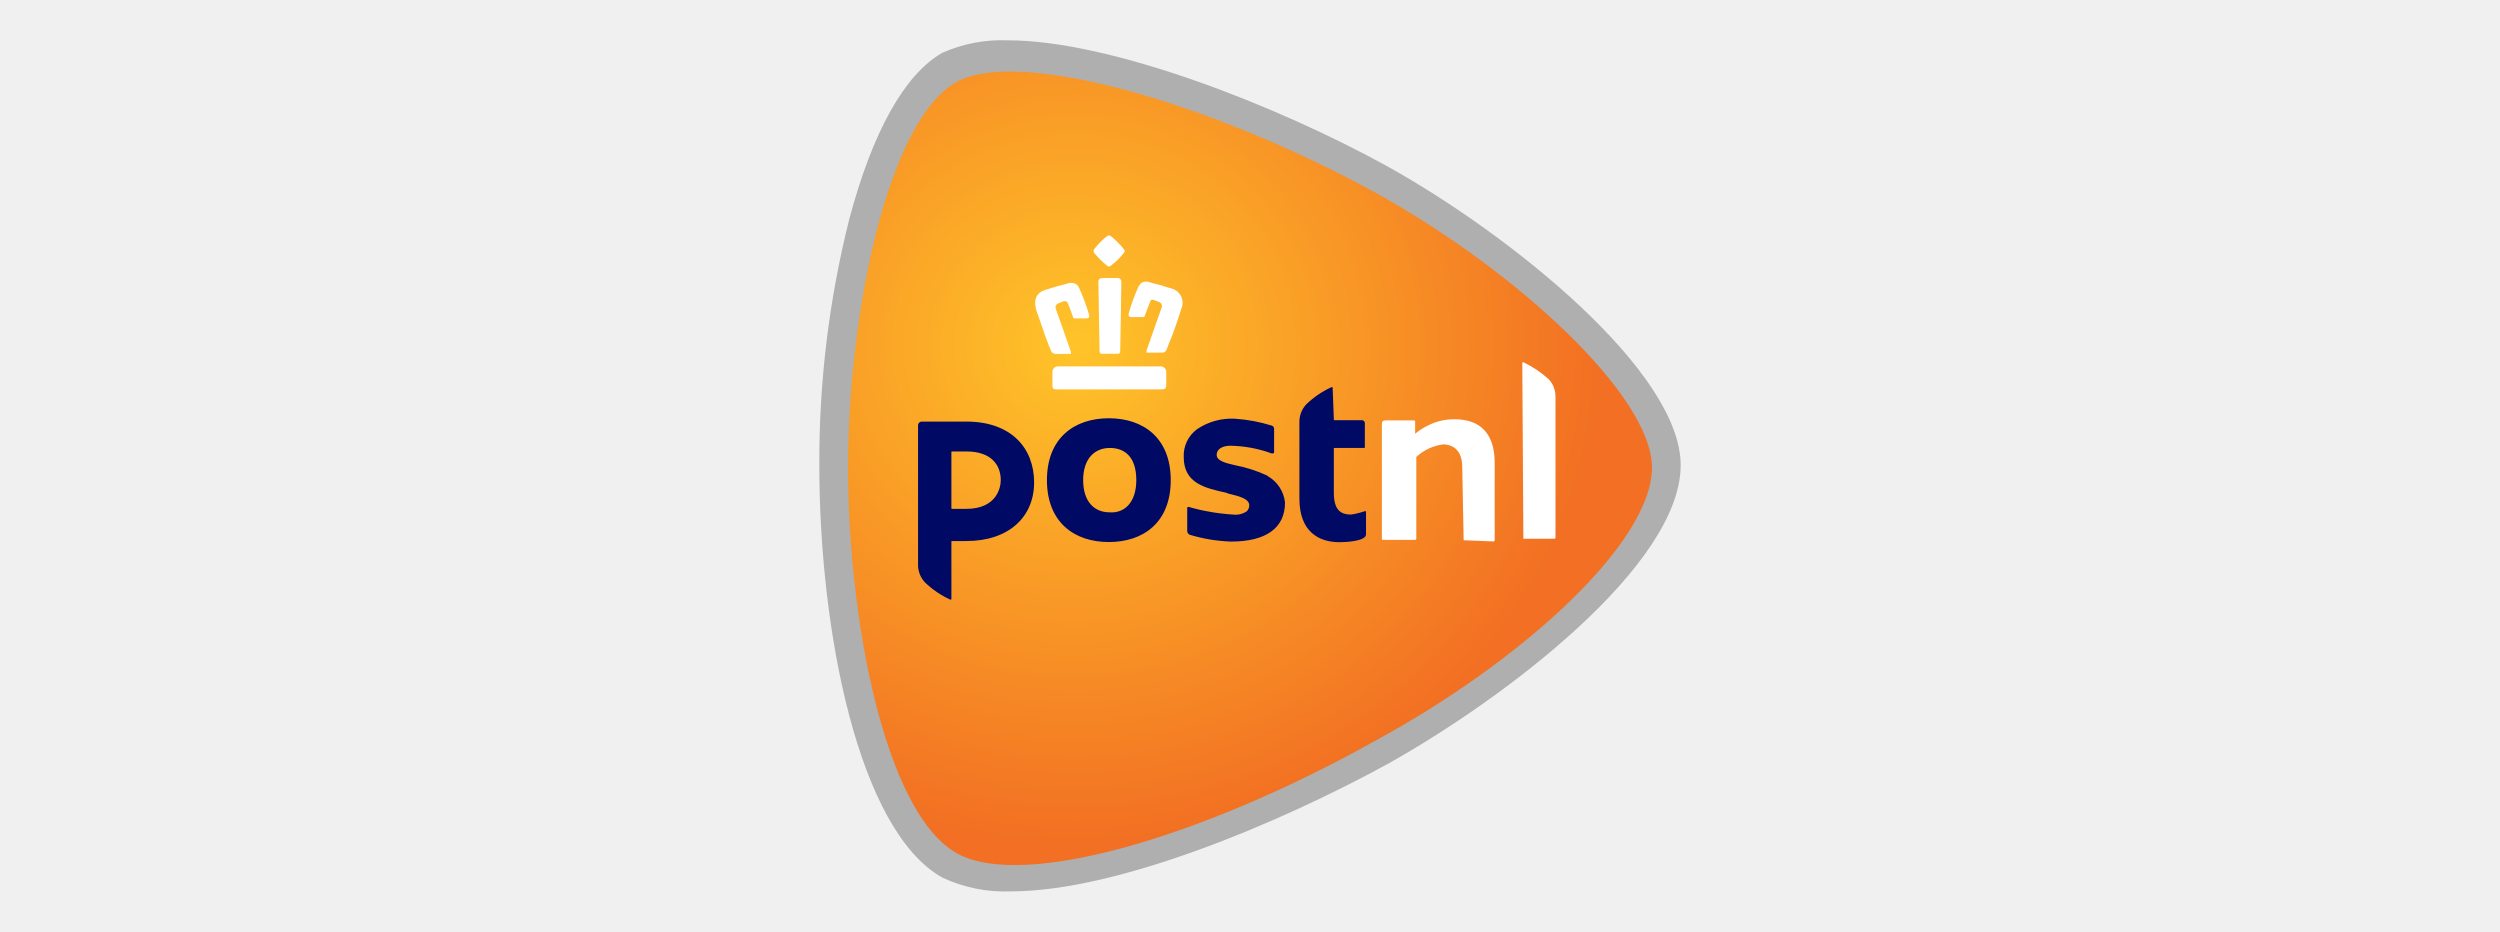
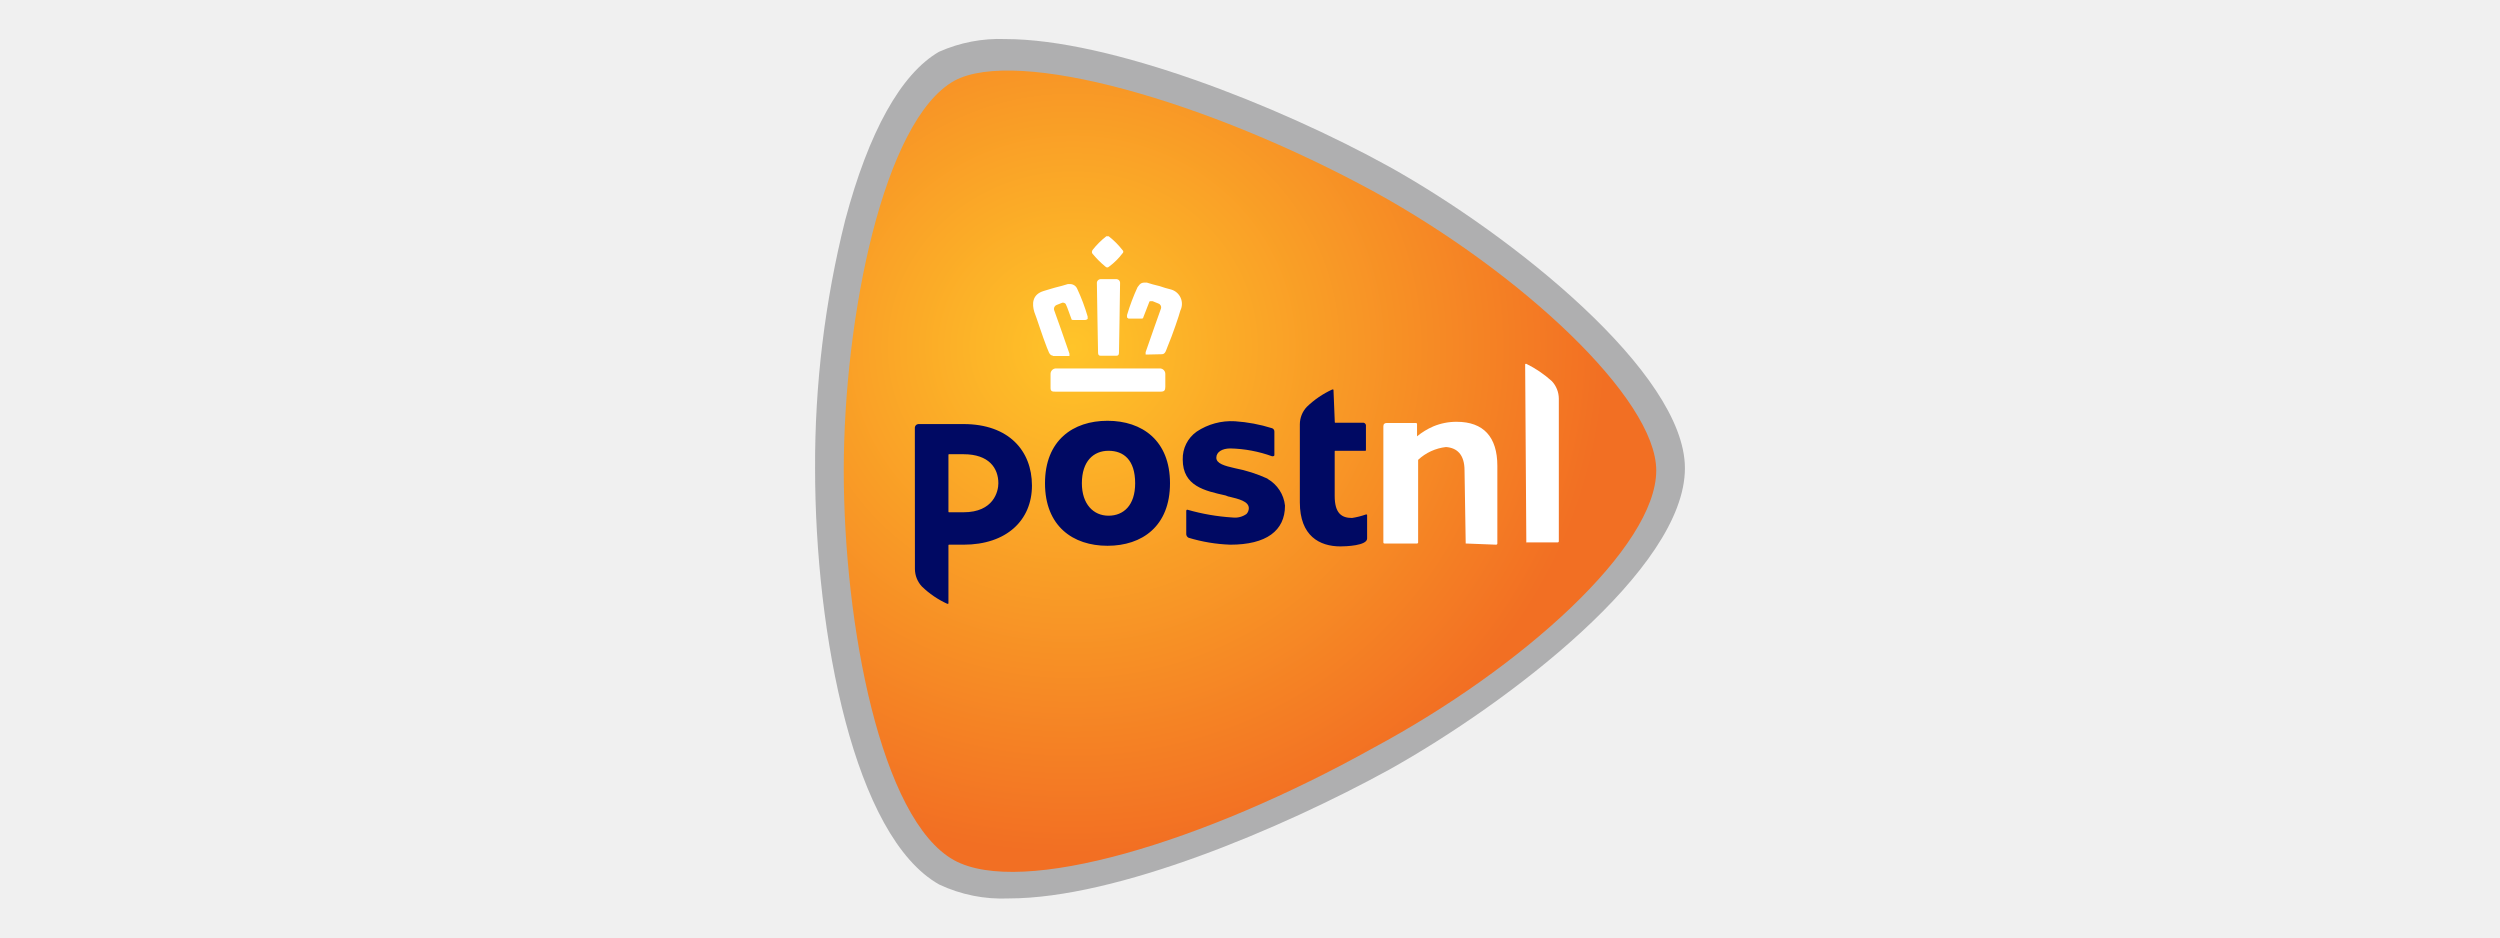
- <svg xmlns="http://www.w3.org/2000/svg" viewBox="0 0 323.13 120.41">
+ <svg xmlns="http://www.w3.org/2000/svg" viewBox="0 0 320 120">
  <defs>
    <style>.a{fill:none;}.b{fill:#afafb0;}.c{fill:url(#a);}.d{fill:#fff;}.e{fill:#000963;}</style>
-     <radialGradient id="a" cx="-282.02" cy="-726.28" r="17.2" gradientTransform="matrix(3.97, -0.09, -0.09, -3.77, 1193.18, -2718.81)" gradientUnits="userSpaceOnUse">
+     <radialGradient id="a" cx="-283.59" cy="-726.48" r="17.2" gradientTransform="matrix(3.97, -0.09, -0.09, -3.77, 1197.81, -2719.93)" gradientUnits="userSpaceOnUse">
      <stop offset="0" stop-color="#ffc429" />
      <stop offset="1" stop-color="#f26f23" />
    </radialGradient>
  </defs>
-   <rect class="a" width="323.13" height="120.41" />
-   <path class="b" d="M130.24,5.21c13.36,0,34.89,8.46,49.14,16.32,15.73,8.76,37.85,26.43,37.85,38.6,0,12.92-22.71,30.14-37.85,38.6-13.81,7.57-34.89,16.48-48.69,16.48a19,19,0,0,1-8.91-1.79c-10.84-6.08-15.88-31.91-15.88-53.29a128.15,128.15,0,0,1,3.86-31.77c3-11.28,7.12-18.7,12-21.52a19,19,0,0,1,8.46-1.63" />
-   <path class="c" d="M213.52,60.43c0-9.21-17.37-25.39-35.92-35.63-21.53-11.73-45.87-18.56-53.89-14.25-9.06,5-14.1,30.28-14.1,49.88s4.75,44.68,14.1,49.88c8.61,4.75,31.92-2.23,53.74-14.4,19-10.25,36.07-25.68,36.07-35.48" />
-   <path class="d" d="M189.18,69.78,189,60.43c0-2.08-1-2.9-2.38-3a6.23,6.23,0,0,0-3.56,1.63V69.63a.15.15,0,0,1-.15.15h-4.16a.14.14,0,0,1-.14-.15V54.79c0-.3.14-.45.44-.45h3.71a.15.15,0,0,1,.15.15c0,.52,0,1,0,1.57A8.54,8.54,0,0,1,185,54.79a7.49,7.49,0,0,1,3-.6c3.41,0,5.19,1.93,5.19,5.64v10s0,.15-.14.15l-3.86-.15m7.71,0h0l-.14-22.86c0-.15,0-.15.14-.15A13.81,13.81,0,0,1,200.16,49a3.27,3.27,0,0,1,.89,2.22V69.48a.15.15,0,0,1-.15.15h-4" />
-   <path class="e" d="M151.32,62.06c0,5.49-3.56,8-8,8s-8-2.53-8-8,3.56-8,8-8,8,2.53,8,8m-4.45,0c0-3-1.49-4.16-3.42-4.16S140,59.24,140,62.06s1.48,4.16,3.41,4.16C145.38,66.37,146.87,64.88,146.87,62.06Zm25.38-11.88c0-.14,0-.14-.15-.14a11.61,11.61,0,0,0-3.26,2.22,3.27,3.27,0,0,0-.89,2.23v9.95c0,4.3,2.52,5.64,5.19,5.64.67,0,3.4-.1,3.42-1V66.22c0-.15,0-.15-.15-.15a10.31,10.31,0,0,1-1.78.44c-1.34,0-2.23-.59-2.23-2.82V58.05c0-.15,0-.15.15-.15h3.71c.15,0,.15,0,.15-.14v-3a.4.4,0,0,0-.45-.45h-3.41c-.15,0-.15,0-.15-.15Zm-53.59,4.76a.48.48,0,0,1,.45-.45h5.79c5.79,0,8.76,3.41,8.76,7.87s-3.27,7.57-8.76,7.57h-1.78c-.15,0-.15,0-.15.15v7.27c0,.15,0,.15-.15.15a11.7,11.7,0,0,1-3.27-2.23,3.27,3.27,0,0,1-.89-2.22Zm10.69,7.12c0-1.93-1.19-3.71-4.45-3.71h-1.78c-.15,0-.15,0-.15.15v7.12c0,.15,0,.15.15.15h1.78c3.86,0,4.45-2.67,4.45-3.71Zm34.44-.59a17.92,17.92,0,0,0-4.16-1.34c-1.33-.3-2.37-.59-2.37-1.34s.74-1.18,1.78-1.18a16.42,16.42,0,0,1,5.34,1c.15,0,.3,0,.3-.15v-3a.43.43,0,0,0-.3-.45,20.62,20.62,0,0,0-4.75-.89,8,8,0,0,0-4.89,1.34A4.23,4.23,0,0,0,153,59.09c0,3.42,2.83,4,5.5,4.6.44.15.29.15.44.15,1.19.3,2.53.6,2.53,1.49a1.14,1.14,0,0,1-.3.74,2.57,2.57,0,0,1-1.78.44,26.84,26.84,0,0,1-5.79-1,.15.15,0,0,0-.15.15v3a.57.57,0,0,0,.3.45,20.88,20.88,0,0,0,5.34.89c4.6,0,7-1.78,7-5.05a4.48,4.48,0,0,0-2.23-3.41" />
-   <path class="d" d="M136.63,50.33c-.3,0-.6,0-.6-.44V48.11a.71.71,0,0,1,.74-.75H150a.71.71,0,0,1,.74.75v1.63c0,.44-.15.59-.6.59Zm11.87-4.75h-.3v-.29c.45-1.34,1.93-5.5,1.93-5.5a.54.54,0,0,0-.29-.74l-.75-.3H149c-.15,0-.3,0-.3.15-.3.74-.45,1.19-.74,1.93,0,.15-.15.15-.3.15h-1.48c-.15,0-.15,0-.3-.15v-.29A24,24,0,0,1,147.17,37c.14-.15.29-.59.89-.59h.29c.45.15,1,.3,1.64.44.44.15.89.3,1.48.45a1.91,1.91,0,0,1,1.19,2.67c-.15.6-1,3.12-1.64,4.6-.18.45-.27,1-.74,1Zm-6.09.15c-.29,0-.29-.3-.29-.44s-.15-7.87-.15-8.91a.48.48,0,0,1,.44-.45h2.08a.48.48,0,0,1,.45.45c0,1-.15,8.76-.15,8.91s0,.44-.3.44Zm-6.08,0c-.5-.06-.56-.68-.74-1-.6-1.48-1.34-3.86-1.64-4.6-.29-1-.29-2.23,1.19-2.67.45-.15,1-.3,1.49-.45s1.18-.29,1.63-.44h.3a1,1,0,0,1,.89.59,25.43,25.43,0,0,1,1.33,3.56V41a.52.52,0,0,1-.3.15H139c-.15,0-.3,0-.3-.15-.29-.74-.44-1.34-.74-1.93a.52.52,0,0,0-.3-.15h-.14l-.75.3a.54.54,0,0,0-.29.74s1.48,4.16,1.93,5.49v.3h-2.08Zm7-11.29c-.15,0-.12,0-.29-.14a11.42,11.42,0,0,1-1.63-1.63s-.15-.15,0-.45a9.68,9.68,0,0,1,1.78-1.78h.29a10.33,10.33,0,0,1,1.79,1.78.29.29,0,0,1,0,.45,8.44,8.44,0,0,1-1.64,1.63c-.2.15-.15.14-.3.14Z" />
+   <rect class="a" width="320" height="120" />
+   <path class="b" d="M128.68,5c13.36,0,34.88,8.46,49.13,16.33,15.74,8.76,37.86,26.42,37.86,38.6,0,12.91-22.71,30.13-37.86,38.59C164,106.09,142.93,115,129.12,115a18.9,18.9,0,0,1-8.9-1.78c-10.84-6.09-15.89-31.92-15.89-53.29a128.62,128.62,0,0,1,3.86-31.77c3-11.28,7.13-18.71,12-21.53A19,19,0,0,1,128.68,5" />
+   <path class="c" d="M212,60.22C212,51,194.59,34.84,176,24.6,154.51,12.87,130.16,6,122.15,10.34,113.09,15.39,108,40.63,108,60.22c0,19.75,4.75,44.69,14.11,49.88,8.61,4.75,31.91-2.23,53.73-14.4C194.89,85.46,212,70,212,60.22" />
+   <path class="d" d="M187.61,69.57l-.15-9.35c0-2.08-1-2.9-2.37-3a6.25,6.25,0,0,0-3.57,1.64V69.43a.14.14,0,0,1-.14.14h-4.16s-.15,0-.15-.14V54.58c0-.3.15-.44.45-.44h3.71s.15,0,.15.14c0,.53,0,1,0,1.57a8.81,8.81,0,0,1,2.08-1.27,7.65,7.65,0,0,1,3-.59c3.42,0,5.2,1.93,5.2,5.64v9.94a.15.15,0,0,1-.15.15l-3.86-.15m7.72,0h0l-.15-22.86c0-.14,0-.14.15-.14a14.23,14.23,0,0,1,3.27,2.22,3.31,3.31,0,0,1,.89,2.23V69.28a.15.15,0,0,1-.15.15h-4" />
+   <path class="e" d="M149.76,61.86c0,5.49-3.57,8-8,8s-8-2.52-8-8,3.57-8,8-8,8,2.52,8,8m-4.46,0c0-3-1.48-4.16-3.41-4.16s-3.41,1.34-3.41,4.16c0,2.67,1.48,4.15,3.41,4.15S145.3,64.68,145.3,61.86ZM170.69,50c0-.15,0-.15-.15-.15a11.7,11.7,0,0,0-3.27,2.23,3.27,3.27,0,0,0-.89,2.22v10c0,4.31,2.53,5.64,5.2,5.64.67,0,3.39-.09,3.41-1V66c0-.15,0-.15-.15-.15a9.66,9.66,0,0,1-1.78.45c-1.33,0-2.22-.59-2.22-2.82V57.85c0-.15,0-.15.15-.15h3.71c.14,0,.14,0,.14-.15v-3a.38.38,0,0,0-.44-.44H171c-.15,0-.15,0-.15-.15ZM117.1,54.73a.48.48,0,0,1,.44-.45h5.79c5.79,0,8.76,3.42,8.76,7.87s-3.26,7.57-8.76,7.57h-1.78c-.15,0-.15,0-.15.15v7.28c0,.14,0,.14-.14.14A11.5,11.5,0,0,1,118,75.07a3.31,3.31,0,0,1-.89-2.23Zm10.69,7.13c0-1.93-1.19-3.72-4.46-3.72h-1.78c-.15,0-.15,0-.15.15v7.13c0,.15,0,.15.15.15h1.78c3.86,0,4.46-2.68,4.46-3.71Zm34.44-.6a18.52,18.52,0,0,0-4.16-1.33c-1.34-.3-2.38-.6-2.38-1.34s.75-1.19,1.79-1.19a16.79,16.79,0,0,1,5.34,1c.15,0,.3,0,.3-.15v-3a.44.44,0,0,0-.3-.44,20.31,20.31,0,0,0-4.75-.89,8,8,0,0,0-4.9,1.33,4.23,4.23,0,0,0-1.78,3.57c0,3.41,2.82,4,5.49,4.6.45.15.3.15.45.15,1.19.29,2.52.59,2.52,1.48a1.1,1.1,0,0,1-.3.74,2.54,2.54,0,0,1-1.78.45,27,27,0,0,1-5.79-1c-.14,0-.14.15-.14.15v3a.55.55,0,0,0,.29.44,20.9,20.9,0,0,0,5.35.89c4.6,0,7-1.78,7-5a4.49,4.49,0,0,0-2.22-3.42" />
+   <path class="d" d="M135.06,50.13c-.3,0-.59,0-.59-.45V47.9a.7.7,0,0,1,.74-.74h13.21a.7.7,0,0,1,.74.74v1.63c0,.45-.15.6-.59.6Zm11.88-4.75h-.3v-.3c.45-1.34,1.93-5.49,1.93-5.49a.53.53,0,0,0-.3-.74l-.74-.3h-.15c-.15,0-.29,0-.29.15-.3.74-.45,1.19-.75,1.93,0,.15-.15.15-.29.15h-1.49c-.15,0-.15,0-.3-.15v-.3a26.26,26.26,0,0,1,1.34-3.56c.15-.15.3-.6.89-.6h.3c.44.15,1,.3,1.63.45a15.39,15.39,0,0,0,1.49.44,1.91,1.91,0,0,1,1.18,2.68c-.15.59-1,3.11-1.63,4.6-.19.44-.27,1-.74,1Zm-6.09.15c-.3,0-.3-.3-.3-.45s-.15-7.87-.15-8.91a.49.49,0,0,1,.45-.44h2.08a.47.47,0,0,1,.44.44c0,1-.14,8.76-.14,8.91s0,.45-.3.45Zm-6.09,0c-.5-.06-.56-.68-.74-1-.59-1.49-1.33-3.86-1.63-4.6-.3-1-.3-2.23,1.19-2.68.44-.15,1-.29,1.48-.44.59-.15,1.19-.3,1.63-.45h.3a1,1,0,0,1,.89.6,24.54,24.54,0,0,1,1.34,3.56v.3a.54.54,0,0,1-.3.14h-1.48c-.15,0-.3,0-.3-.14-.3-.75-.45-1.34-.74-1.93a.52.52,0,0,0-.3-.15H136l-.74.29a.55.55,0,0,0-.3.75s1.49,4.15,1.93,5.49v.3h-2.08Zm7-11.3c-.15,0-.13,0-.3-.13a12,12,0,0,1-1.63-1.64s-.15-.15,0-.44a10.34,10.34,0,0,1,1.78-1.78h.3A10,10,0,0,1,143.67,32a.27.27,0,0,1,0,.44A8.44,8.44,0,0,1,142,34.1c-.21.15-.16.13-.3.13Z" />
</svg>
